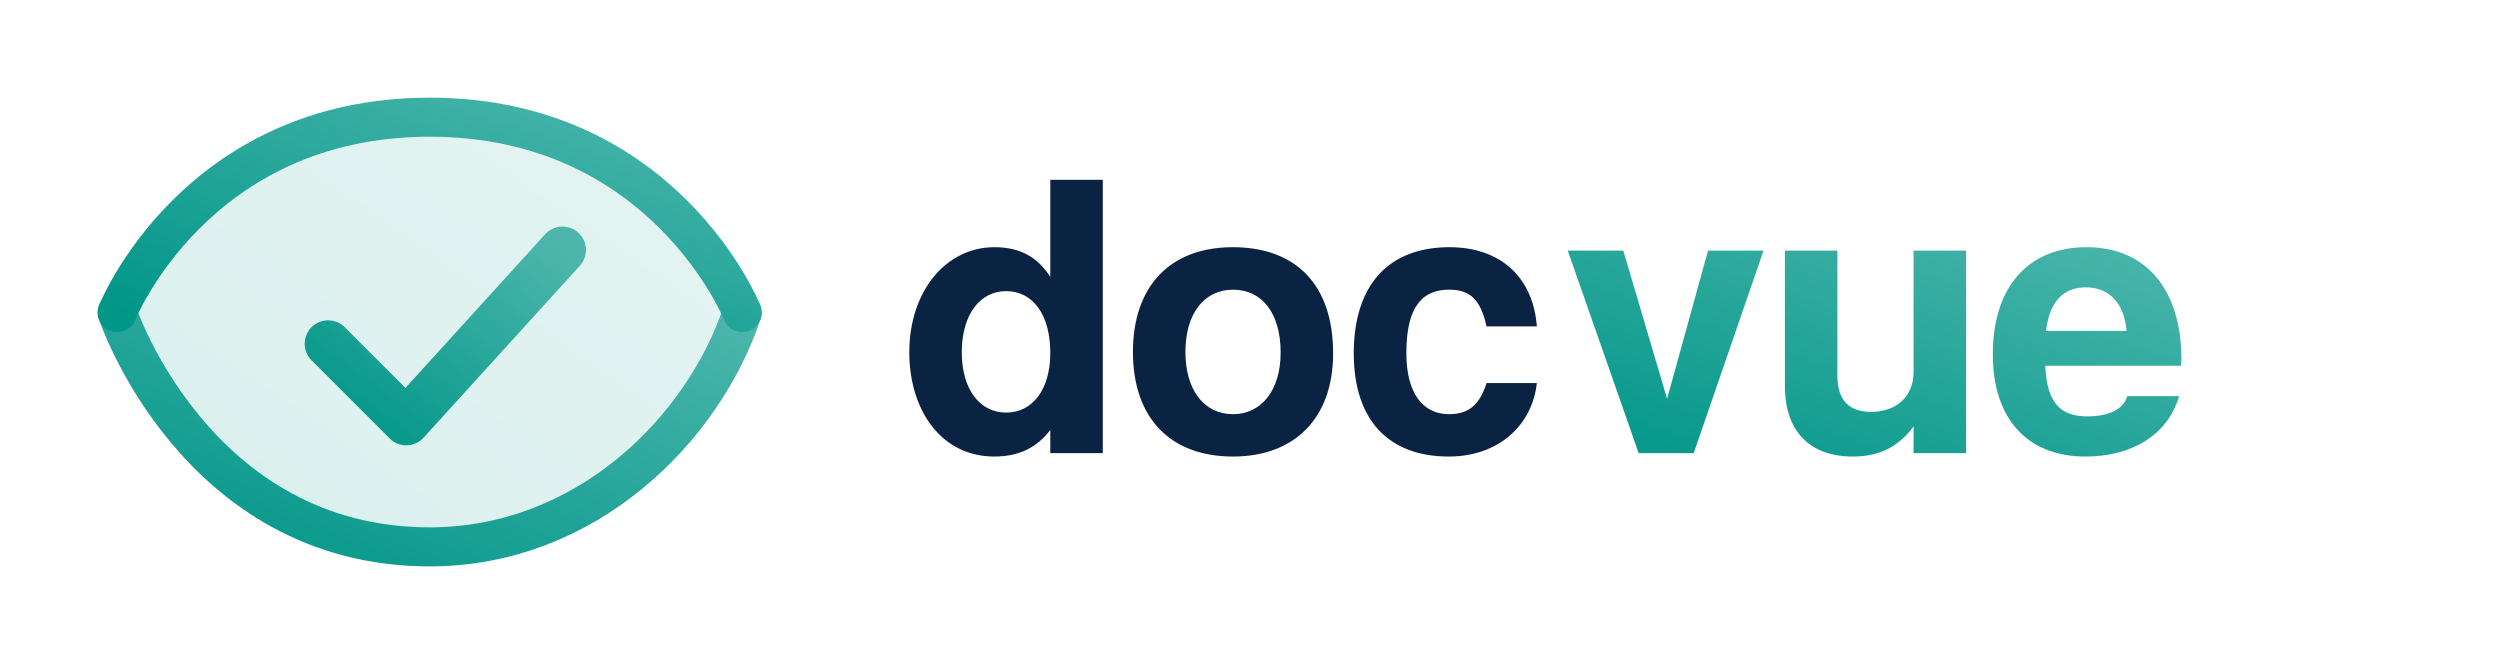
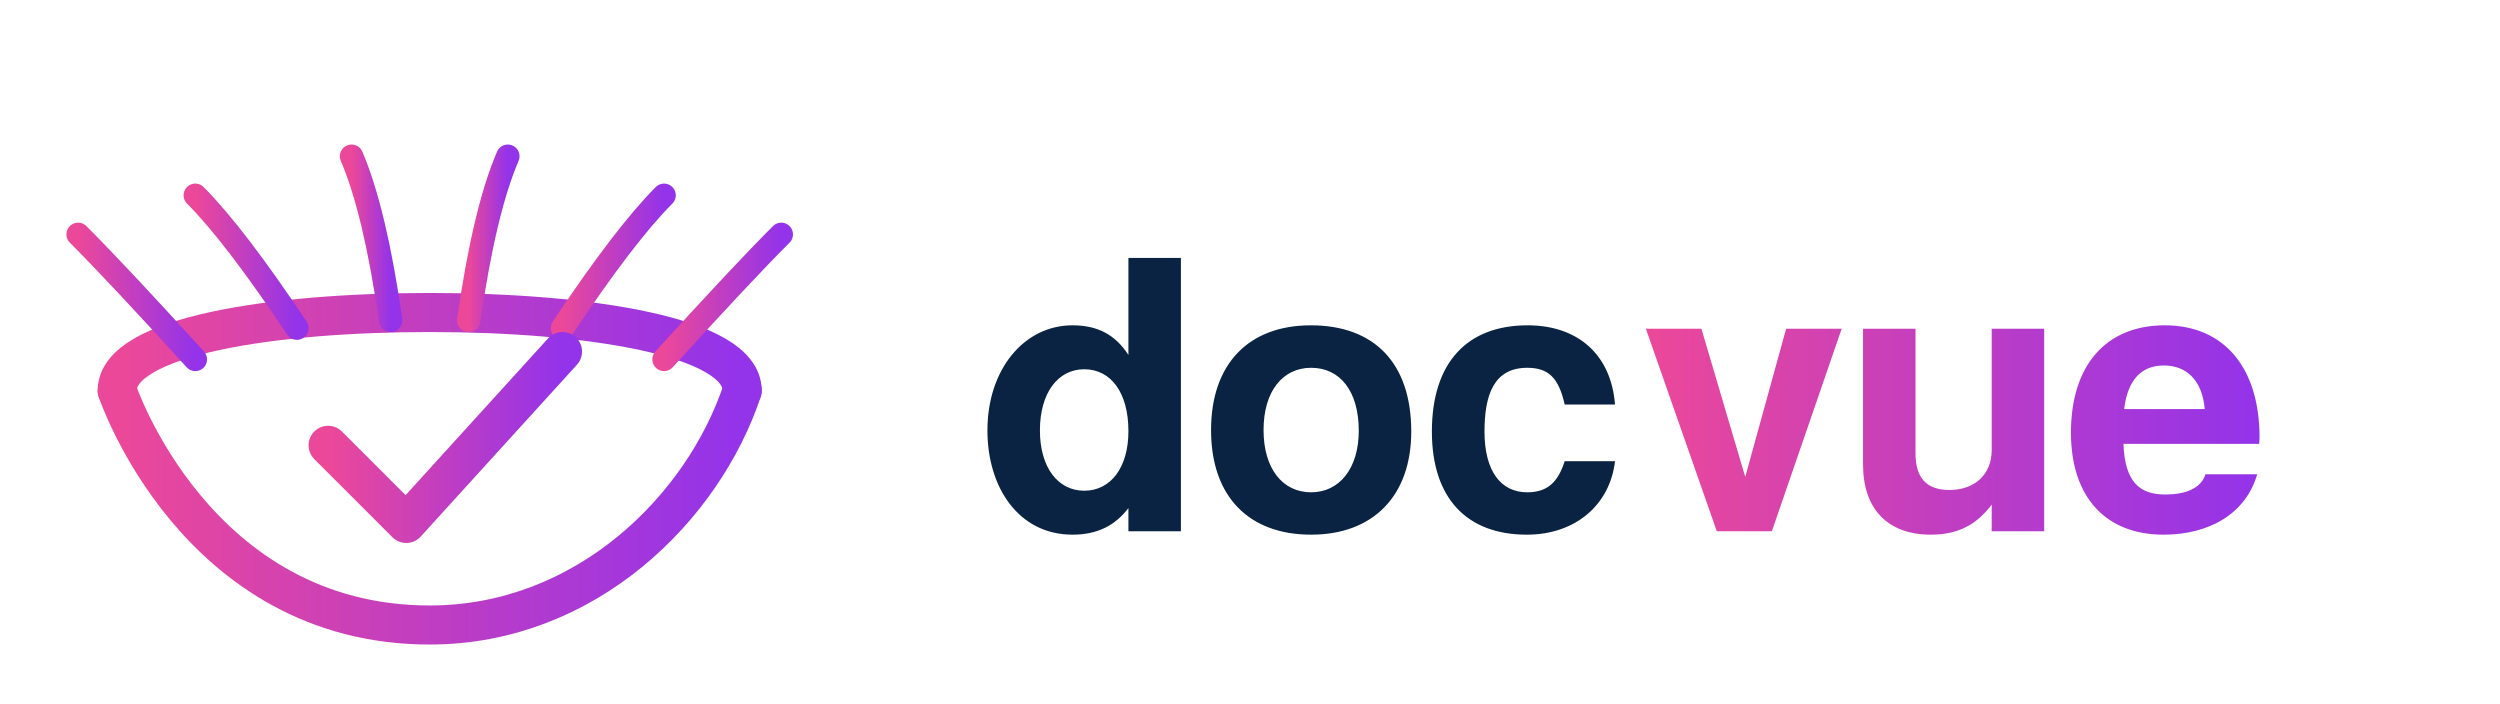
- <svg xmlns="http://www.w3.org/2000/svg" viewBox="0 0 320 85" fill="none">
+ <svg xmlns="http://www.w3.org/2000/svg" viewBox="0 0 320 90" fill="none">
  <defs>
-     <linearGradient id="oceanGradient" x1="0%" y1="100%" x2="100%" y2="0%">
-       <stop offset="0%" style="stop-color:#009688;stop-opacity:1" />
-       <stop offset="100%" style="stop-color:#4DB6AC;stop-opacity:1" />
+     <linearGradient id="beautyGradient" x1="0%" y1="0%" x2="100%" y2="0%">
+       <stop offset="0%" style="stop-color:#ec4899;stop-opacity:1" />
+       <stop offset="100%" style="stop-color:#9333ea;stop-opacity:1" />
    </linearGradient>
  </defs>
-   <g transform="translate(10, 10)">
-     <path d="M 85 30 C 85 30, 75 5, 45 5 C 15 5, 5 30, 5 30 C 5 30, 15 60, 45 60 C 75 60, 85 30, 85 30 Z" fill="url(#oceanGradient)" opacity="0.15" />
-     <path d="M 5 30 C 5 30, 15 60, 45 60 C 65 60, 80 45, 85 30" stroke="url(#oceanGradient)" stroke-width="5" stroke-linecap="round" fill="none" />
-     <path d="M 5 30 C 5 30, 15 5, 45 5 C 75 5, 85 30, 85 30" stroke="url(#oceanGradient)" stroke-width="5" stroke-linecap="round" fill="none" />
-     <g transform="translate(32, 22)">
-       <path d="M 0 12 L 10 22 L 30 0" stroke="url(#oceanGradient)" stroke-width="6" stroke-linecap="round" stroke-linejoin="round" fill="none" />
+   <g transform="translate(10, 15)">
+     <path d="M 5 35 C 5 35, 15 65, 45 65 C 65 65, 80 50, 85 35" stroke="url(#beautyGradient)" stroke-width="5" stroke-linecap="round" fill="none" />
+     <path d="M 5 35 C 5 28, 25 25, 45 25 C 65 25, 85 28, 85 35" stroke="url(#beautyGradient)" stroke-width="5" stroke-linecap="round" fill="none" />
+     <g stroke="url(#beautyGradient)" stroke-width="3" stroke-linecap="round" fill="none">
+       <path d="M 15 31 Q 5 20, 0 15" />
+       <path d="M 28 27 Q 20 15, 15 10" />
+       <path d="M 40 26 Q 38 12, 35 5" />
+       <path d="M 50 26 Q 52 12, 55 5" />
+       <path d="M 62 27 Q 70 15, 75 10" />
+       <path d="M 75 31 Q 85 20, 90 15" />
+     </g>
+     <g transform="translate(32, 30)">
+       <path d="M 0 12 L 10 22 L 30 0" stroke="url(#beautyGradient)" stroke-width="5" stroke-linecap="round" stroke-linejoin="round" fill="none" />
    </g>
  </g>
-   <g transform="translate(115, 58)" font-family="'Poppins', 'Helvetica Neue', sans-serif" font-size="48" font-weight="700" letter-spacing="-1">
+   <g transform="translate(125, 68)" font-family="'Poppins', 'Helvetica Neue', sans-serif" font-size="48" font-weight="700" letter-spacing="-1">
    <text x="0" y="0" fill="#0A2342">doc</text>
-     <text x="85" y="0" fill="url(#oceanGradient)">vue</text>
+     <text x="85" y="0" fill="url(#beautyGradient)">vue</text>
  </g>
</svg>
